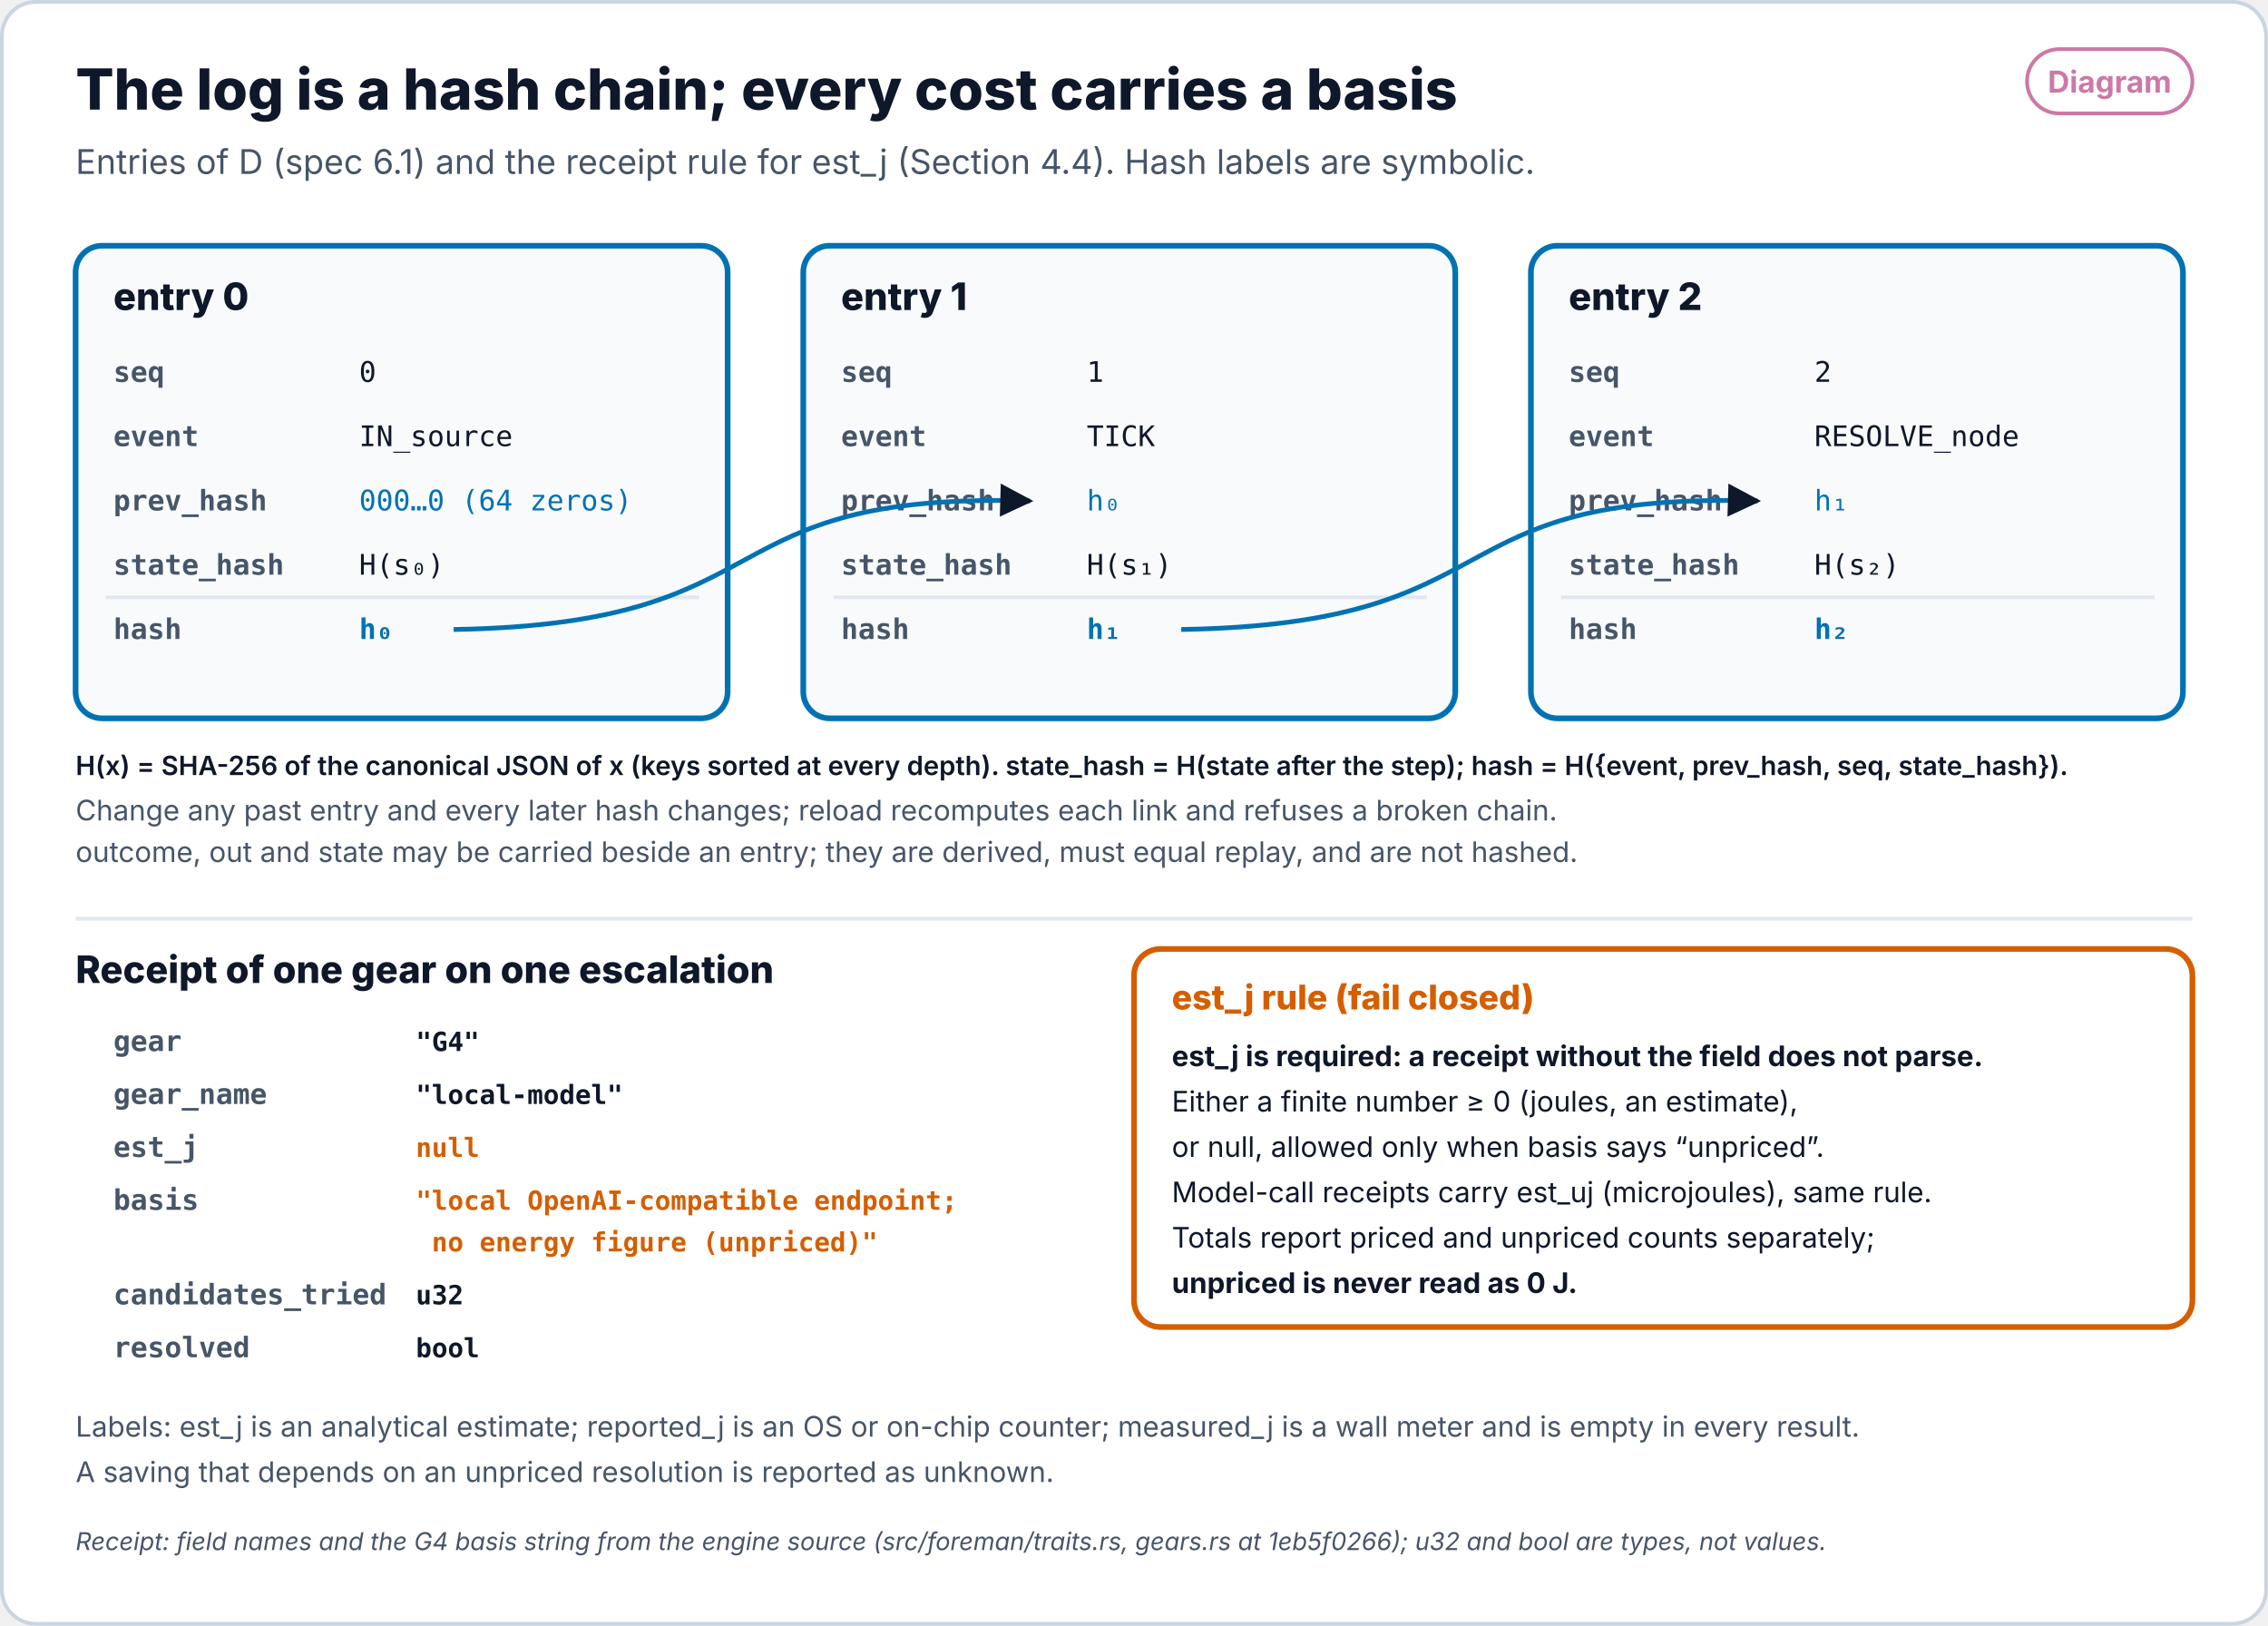
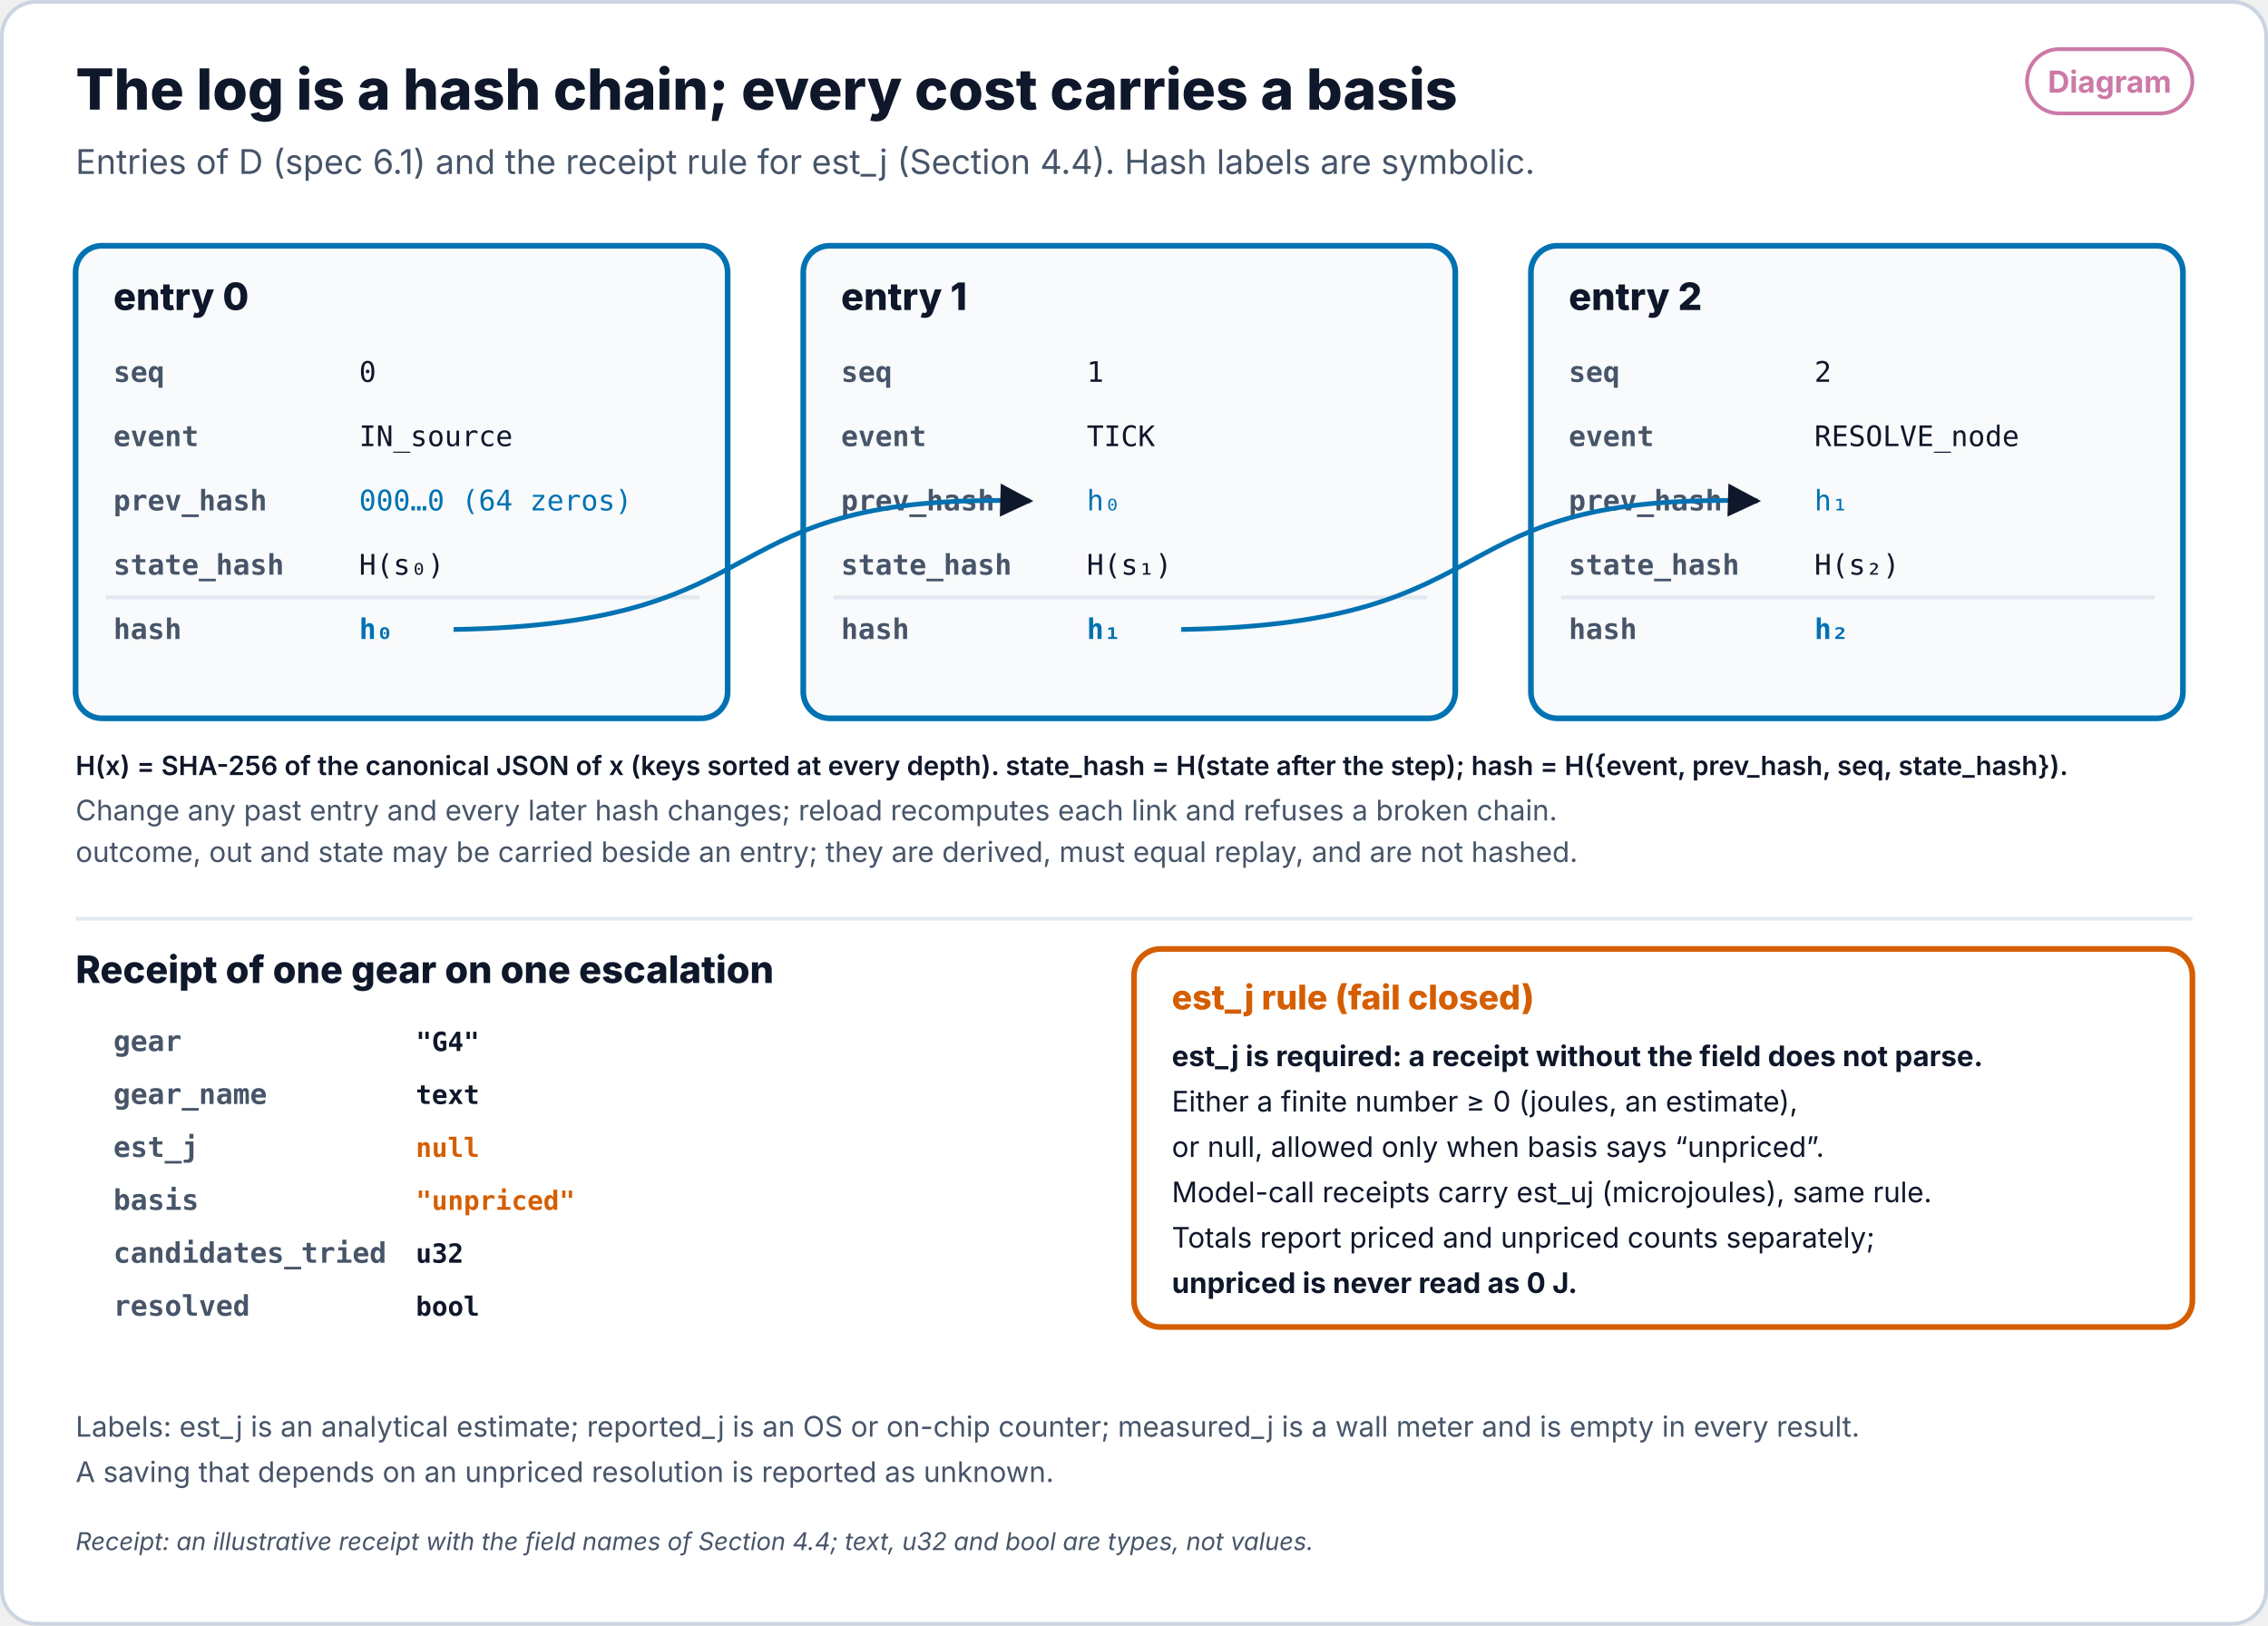
<svg xmlns="http://www.w3.org/2000/svg" width="1200" height="860" viewBox="0 0 1200 860" role="img" aria-labelledby="t d">
  <defs>
    <marker id="ah" viewBox="0 0 10 10" refX="9" refY="5" markerWidth="7" markerHeight="7" orient="auto-start-reverse">
      <path d="M0 0 L10 5 L0 10 z" fill="#0f172a" />
    </marker>
  </defs>
  <rect x="1" y="1" width="1198" height="858" rx="18" fill="#ffffff" stroke="#cbd5e1" stroke-width="2" />
  <text x="40.0" y="58.0" font-family="Inter, 'DejaVu Sans', Helvetica, Arial, sans-serif" font-size="30" font-weight="800" fill="#0f172a" text-anchor="start">The log is a hash chain; every cost carries a basis</text>
  <text x="40.0" y="92.0" font-family="Inter, 'DejaVu Sans', Helvetica, Arial, sans-serif" font-size="18" font-weight="400" fill="#475569" text-anchor="start">Entries of D (spec 6.1) and the receipt rule for est_j (Section 4.4). Hash labels are symbolic.</text>
  <rect x="1072.5" y="26" width="87.5" height="34" rx="17" fill="none" stroke="#CC79A7" stroke-width="2" />
  <text x="1116.2" y="49.0" font-family="Inter, 'DejaVu Sans', Helvetica, Arial, sans-serif" font-size="16" font-weight="700" fill="#CC79A7" text-anchor="middle">Diagram</text>
  <rect x="40.0" y="130.0" width="345.0" height="250.0" rx="14" fill="#f8fafc" stroke="#0072B2" stroke-width="3" opacity="1" />
  <text x="60.0" y="164.0" font-family="Inter, 'DejaVu Sans', Helvetica, Arial, sans-serif" font-size="20" font-weight="800" fill="#0f172a" text-anchor="start">entry 0</text>
  <text x="60.0" y="202.0" font-family="'DejaVu Sans Mono', Menlo, monospace" font-size="15" font-weight="700" fill="#475569" text-anchor="start" xml:space="preserve">seq</text>
  <text x="190.0" y="202.0" font-family="'DejaVu Sans Mono', Menlo, monospace" font-size="15" font-weight="500" fill="#0f172a" text-anchor="start" xml:space="preserve">0</text>
  <text x="60.0" y="236.0" font-family="'DejaVu Sans Mono', Menlo, monospace" font-size="15" font-weight="700" fill="#475569" text-anchor="start" xml:space="preserve">event</text>
  <text x="190.0" y="236.0" font-family="'DejaVu Sans Mono', Menlo, monospace" font-size="15" font-weight="500" fill="#0f172a" text-anchor="start" xml:space="preserve">IN_source</text>
  <text x="60.0" y="270.0" font-family="'DejaVu Sans Mono', Menlo, monospace" font-size="15" font-weight="700" fill="#475569" text-anchor="start" xml:space="preserve">prev_hash</text>
  <text x="190.0" y="270.0" font-family="'DejaVu Sans Mono', Menlo, monospace" font-size="15" font-weight="500" fill="#0072B2" text-anchor="start" xml:space="preserve">000…0 (64 zeros)</text>
  <text x="60.0" y="304.0" font-family="'DejaVu Sans Mono', Menlo, monospace" font-size="15" font-weight="700" fill="#475569" text-anchor="start" xml:space="preserve">state_hash</text>
  <text x="190.0" y="304.0" font-family="'DejaVu Sans Mono', Menlo, monospace" font-size="15" font-weight="500" fill="#0f172a" text-anchor="start" xml:space="preserve">H(s₀)</text>
  <text x="60.0" y="338.0" font-family="'DejaVu Sans Mono', Menlo, monospace" font-size="15" font-weight="700" fill="#475569" text-anchor="start" xml:space="preserve">hash</text>
  <text x="190.0" y="338.0" font-family="'DejaVu Sans Mono', Menlo, monospace" font-size="15" font-weight="700" fill="#0072B2" text-anchor="start" xml:space="preserve">h₀</text>
  <line x1="56.0" y1="316.0" x2="370.0" y2="316.0" stroke="#e2e8f0" stroke-width="2" />
  <rect x="425.0" y="130.0" width="345.0" height="250.0" rx="14" fill="#f8fafc" stroke="#0072B2" stroke-width="3" opacity="1" />
  <text x="445.0" y="164.0" font-family="Inter, 'DejaVu Sans', Helvetica, Arial, sans-serif" font-size="20" font-weight="800" fill="#0f172a" text-anchor="start">entry 1</text>
  <text x="445.0" y="202.0" font-family="'DejaVu Sans Mono', Menlo, monospace" font-size="15" font-weight="700" fill="#475569" text-anchor="start" xml:space="preserve">seq</text>
  <text x="575.0" y="202.0" font-family="'DejaVu Sans Mono', Menlo, monospace" font-size="15" font-weight="500" fill="#0f172a" text-anchor="start" xml:space="preserve">1</text>
  <text x="445.0" y="236.0" font-family="'DejaVu Sans Mono', Menlo, monospace" font-size="15" font-weight="700" fill="#475569" text-anchor="start" xml:space="preserve">event</text>
  <text x="575.0" y="236.0" font-family="'DejaVu Sans Mono', Menlo, monospace" font-size="15" font-weight="500" fill="#0f172a" text-anchor="start" xml:space="preserve">TICK</text>
  <text x="445.0" y="270.0" font-family="'DejaVu Sans Mono', Menlo, monospace" font-size="15" font-weight="700" fill="#475569" text-anchor="start" xml:space="preserve">prev_hash</text>
  <text x="575.0" y="270.0" font-family="'DejaVu Sans Mono', Menlo, monospace" font-size="15" font-weight="500" fill="#0072B2" text-anchor="start" xml:space="preserve">h₀</text>
  <text x="445.0" y="304.0" font-family="'DejaVu Sans Mono', Menlo, monospace" font-size="15" font-weight="700" fill="#475569" text-anchor="start" xml:space="preserve">state_hash</text>
  <text x="575.0" y="304.0" font-family="'DejaVu Sans Mono', Menlo, monospace" font-size="15" font-weight="500" fill="#0f172a" text-anchor="start" xml:space="preserve">H(s₁)</text>
  <text x="445.0" y="338.0" font-family="'DejaVu Sans Mono', Menlo, monospace" font-size="15" font-weight="700" fill="#475569" text-anchor="start" xml:space="preserve">hash</text>
  <text x="575.0" y="338.0" font-family="'DejaVu Sans Mono', Menlo, monospace" font-size="15" font-weight="700" fill="#0072B2" text-anchor="start" xml:space="preserve">h₁</text>
  <line x1="441.0" y1="316.0" x2="755.0" y2="316.0" stroke="#e2e8f0" stroke-width="2" />
  <rect x="810.0" y="130.0" width="345.0" height="250.0" rx="14" fill="#f8fafc" stroke="#0072B2" stroke-width="3" opacity="1" />
  <text x="830.0" y="164.0" font-family="Inter, 'DejaVu Sans', Helvetica, Arial, sans-serif" font-size="20" font-weight="800" fill="#0f172a" text-anchor="start">entry 2</text>
  <text x="830.0" y="202.0" font-family="'DejaVu Sans Mono', Menlo, monospace" font-size="15" font-weight="700" fill="#475569" text-anchor="start" xml:space="preserve">seq</text>
  <text x="960.0" y="202.0" font-family="'DejaVu Sans Mono', Menlo, monospace" font-size="15" font-weight="500" fill="#0f172a" text-anchor="start" xml:space="preserve">2</text>
  <text x="830.0" y="236.0" font-family="'DejaVu Sans Mono', Menlo, monospace" font-size="15" font-weight="700" fill="#475569" text-anchor="start" xml:space="preserve">event</text>
  <text x="960.0" y="236.0" font-family="'DejaVu Sans Mono', Menlo, monospace" font-size="15" font-weight="500" fill="#0f172a" text-anchor="start" xml:space="preserve">RESOLVE_node</text>
  <text x="830.0" y="270.0" font-family="'DejaVu Sans Mono', Menlo, monospace" font-size="15" font-weight="700" fill="#475569" text-anchor="start" xml:space="preserve">prev_hash</text>
  <text x="960.0" y="270.0" font-family="'DejaVu Sans Mono', Menlo, monospace" font-size="15" font-weight="500" fill="#0072B2" text-anchor="start" xml:space="preserve">h₁</text>
  <text x="830.0" y="304.0" font-family="'DejaVu Sans Mono', Menlo, monospace" font-size="15" font-weight="700" fill="#475569" text-anchor="start" xml:space="preserve">state_hash</text>
  <text x="960.0" y="304.0" font-family="'DejaVu Sans Mono', Menlo, monospace" font-size="15" font-weight="500" fill="#0f172a" text-anchor="start" xml:space="preserve">H(s₂)</text>
  <text x="830.0" y="338.0" font-family="'DejaVu Sans Mono', Menlo, monospace" font-size="15" font-weight="700" fill="#475569" text-anchor="start" xml:space="preserve">hash</text>
  <text x="960.0" y="338.0" font-family="'DejaVu Sans Mono', Menlo, monospace" font-size="15" font-weight="700" fill="#0072B2" text-anchor="start" xml:space="preserve">h₂</text>
  <line x1="826.0" y1="316.0" x2="1140.0" y2="316.0" stroke="#e2e8f0" stroke-width="2" />
  <path d="M240 333 C 420 330, 370 260, 545 265" stroke="#0072B2" stroke-width="2.5" fill="none" fill-opacity="1" marker-end="url(#ah)" stroke-linejoin="round" />
  <path d="M625 333 C 805 330, 755 260, 930 265" stroke="#0072B2" stroke-width="2.5" fill="none" fill-opacity="1" marker-end="url(#ah)" stroke-linejoin="round" />
  <text x="40.0" y="410.0" font-family="Inter, 'DejaVu Sans', Helvetica, Arial, sans-serif" font-size="14" font-weight="600" fill="#0f172a" text-anchor="start">H(x) = SHA-256 of the canonical JSON of x (keys sorted at every depth). state_hash = H(state after the step); hash = H({event, prev_hash, seq, state_hash}).</text>
  <text x="40.0" y="434.0" font-family="Inter, 'DejaVu Sans', Helvetica, Arial, sans-serif" font-size="15" font-weight="400" fill="#475569" text-anchor="start">Change any past entry and every later hash changes; reload recomputes each link and refuses a broken chain.</text>
  <text x="40.0" y="456.0" font-family="Inter, 'DejaVu Sans', Helvetica, Arial, sans-serif" font-size="15" font-weight="400" fill="#475569" text-anchor="start">outcome, out and state may be carried beside an entry; they are derived, must equal replay, and are not hashed.</text>
  <line x1="40.0" y1="486.0" x2="1160.0" y2="486.0" stroke="#e2e8f0" stroke-width="2" />
  <text x="40.0" y="520.0" font-family="Inter, 'DejaVu Sans', Helvetica, Arial, sans-serif" font-size="20" font-weight="800" fill="#0f172a" text-anchor="start">Receipt of one gear on one escalation</text>
  <text x="60.0" y="556.0" font-family="'DejaVu Sans Mono', Menlo, monospace" font-size="15" font-weight="700" fill="#475569" text-anchor="start" xml:space="preserve">gear</text>
  <text x="220.0" y="556.0" font-family="'DejaVu Sans Mono', Menlo, monospace" font-size="14" font-weight="600" fill="#0f172a" text-anchor="start" xml:space="preserve">"G4"</text>
  <text x="60.0" y="584.0" font-family="'DejaVu Sans Mono', Menlo, monospace" font-size="15" font-weight="700" fill="#475569" text-anchor="start" xml:space="preserve">gear_name</text>
-   <text x="220.0" y="584.0" font-family="'DejaVu Sans Mono', Menlo, monospace" font-size="14" font-weight="600" fill="#0f172a" text-anchor="start" xml:space="preserve">"local-model"</text>
+   <text x="220.0" y="584.0" font-family="'DejaVu Sans Mono', Menlo, monospace" font-size="14" font-weight="600" fill="#0f172a" text-anchor="start" xml:space="preserve">text</text>
  <text x="60.0" y="612.0" font-family="'DejaVu Sans Mono', Menlo, monospace" font-size="15" font-weight="700" fill="#475569" text-anchor="start" xml:space="preserve">est_j</text>
  <text x="220.0" y="612.0" font-family="'DejaVu Sans Mono', Menlo, monospace" font-size="14" font-weight="600" fill="#D55E00" text-anchor="start" xml:space="preserve">null</text>
  <text x="60.0" y="640.0" font-family="'DejaVu Sans Mono', Menlo, monospace" font-size="15" font-weight="700" fill="#475569" text-anchor="start" xml:space="preserve">basis</text>
-   <text x="220.0" y="640.0" font-family="'DejaVu Sans Mono', Menlo, monospace" font-size="14" font-weight="600" fill="#D55E00" text-anchor="start" xml:space="preserve">"local OpenAI-compatible endpoint;</text>
-   <text x="60.0" y="690.0" font-family="'DejaVu Sans Mono', Menlo, monospace" font-size="15" font-weight="700" fill="#475569" text-anchor="start" xml:space="preserve">candidates_tried</text>
-   <text x="220.0" y="690.0" font-family="'DejaVu Sans Mono', Menlo, monospace" font-size="14" font-weight="600" fill="#0f172a" text-anchor="start" xml:space="preserve">u32</text>
-   <text x="60.0" y="718.0" font-family="'DejaVu Sans Mono', Menlo, monospace" font-size="15" font-weight="700" fill="#475569" text-anchor="start" xml:space="preserve">resolved</text>
-   <text x="220.0" y="718.0" font-family="'DejaVu Sans Mono', Menlo, monospace" font-size="14" font-weight="600" fill="#0f172a" text-anchor="start" xml:space="preserve">bool</text>
-   <text x="220.0" y="662.0" font-family="'DejaVu Sans Mono', Menlo, monospace" font-size="14" font-weight="600" fill="#D55E00" text-anchor="start" xml:space="preserve"> no energy figure (unpriced)"</text>
+   <text x="220.0" y="640.0" font-family="'DejaVu Sans Mono', Menlo, monospace" font-size="14" font-weight="600" fill="#D55E00" text-anchor="start" xml:space="preserve">"unpriced"</text>
+   <text x="60.0" y="668.0" font-family="'DejaVu Sans Mono', Menlo, monospace" font-size="15" font-weight="700" fill="#475569" text-anchor="start" xml:space="preserve">candidates_tried</text>
+   <text x="220.0" y="668.0" font-family="'DejaVu Sans Mono', Menlo, monospace" font-size="14" font-weight="600" fill="#0f172a" text-anchor="start" xml:space="preserve">u32</text>
+   <text x="60.0" y="696.0" font-family="'DejaVu Sans Mono', Menlo, monospace" font-size="15" font-weight="700" fill="#475569" text-anchor="start" xml:space="preserve">resolved</text>
+   <text x="220.0" y="696.0" font-family="'DejaVu Sans Mono', Menlo, monospace" font-size="14" font-weight="600" fill="#0f172a" text-anchor="start" xml:space="preserve">bool</text>
  <rect x="600.0" y="502.0" width="560.0" height="200.0" rx="14" fill="#ffffff" stroke="#D55E00" stroke-width="3" opacity="1" />
  <text x="620.0" y="534.0" font-family="Inter, 'DejaVu Sans', Helvetica, Arial, sans-serif" font-size="18" font-weight="800" fill="#D55E00" text-anchor="start">est_j rule (fail closed)</text>
  <text x="620.0" y="564.0" font-family="Inter, 'DejaVu Sans', Helvetica, Arial, sans-serif" font-size="15" font-weight="700" fill="#0f172a" text-anchor="start">est_j is required: a receipt without the field does not parse.</text>
  <text x="620.0" y="588.0" font-family="Inter, 'DejaVu Sans', Helvetica, Arial, sans-serif" font-size="15" font-weight="400" fill="#0f172a" text-anchor="start">Either a finite number ≥ 0 (joules, an estimate),</text>
  <text x="620.0" y="612.0" font-family="Inter, 'DejaVu Sans', Helvetica, Arial, sans-serif" font-size="15" font-weight="400" fill="#0f172a" text-anchor="start">or null, allowed only when basis says “unpriced”.</text>
  <text x="620.0" y="636.0" font-family="Inter, 'DejaVu Sans', Helvetica, Arial, sans-serif" font-size="15" font-weight="400" fill="#0f172a" text-anchor="start">Model-call receipts carry est_uj (microjoules), same rule.</text>
  <text x="620.0" y="660.0" font-family="Inter, 'DejaVu Sans', Helvetica, Arial, sans-serif" font-size="15" font-weight="400" fill="#0f172a" text-anchor="start">Totals report priced and unpriced counts separately;</text>
  <text x="620.0" y="684.0" font-family="Inter, 'DejaVu Sans', Helvetica, Arial, sans-serif" font-size="15" font-weight="700" fill="#0f172a" text-anchor="start">unpriced is never read as 0 J.</text>
  <text x="40.0" y="760.0" font-family="Inter, 'DejaVu Sans', Helvetica, Arial, sans-serif" font-size="15" font-weight="400" fill="#475569" text-anchor="start">Labels: est_j is an analytical estimate; reported_j is an OS or on-chip counter; measured_j is a wall meter and is empty in every result.</text>
  <text x="40.0" y="784.0" font-family="Inter, 'DejaVu Sans', Helvetica, Arial, sans-serif" font-size="15" font-weight="400" fill="#475569" text-anchor="start">A saving that depends on an unpriced resolution is reported as unknown.</text>
-   <text x="40.0" y="820.0" font-family="Inter, 'DejaVu Sans', Helvetica, Arial, sans-serif" font-size="13" font-weight="400" fill="#475569" text-anchor="start" font-style="italic">Receipt: field names and the G4 basis string from the engine source (src/foreman/traits.rs, gears.rs at 1eb5f0266); u32 and bool are types, not values.</text>
+   <text x="40.0" y="820.0" font-family="Inter, 'DejaVu Sans', Helvetica, Arial, sans-serif" font-size="13" font-weight="400" fill="#475569" text-anchor="start" font-style="italic">Receipt: an illustrative receipt with the field names of Section 4.4; text, u32 and bool are types, not values.</text>
</svg>
